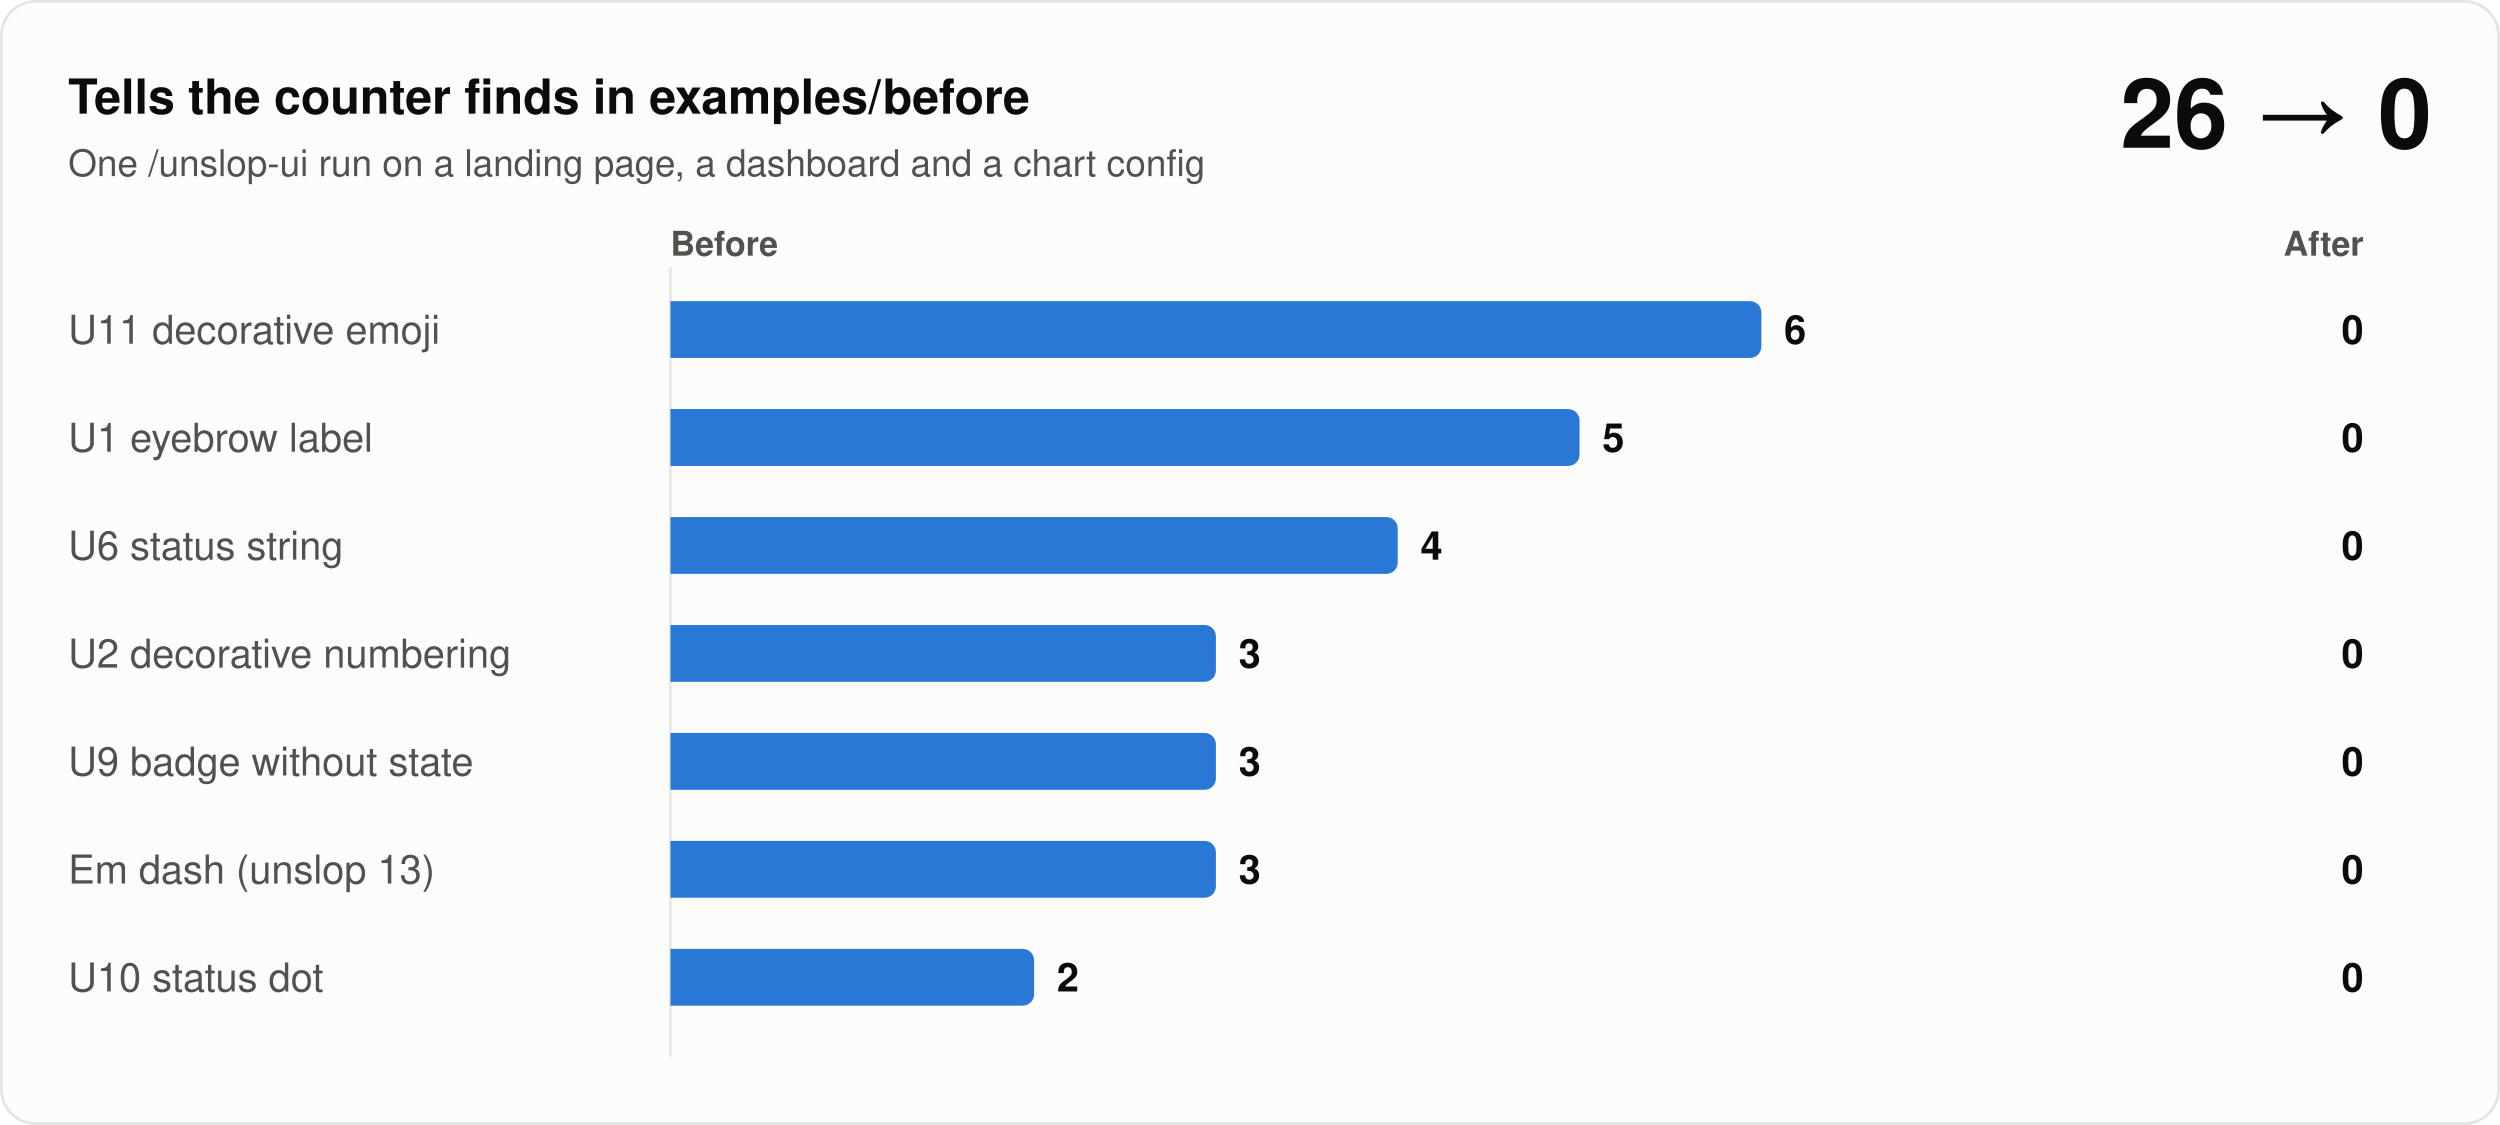
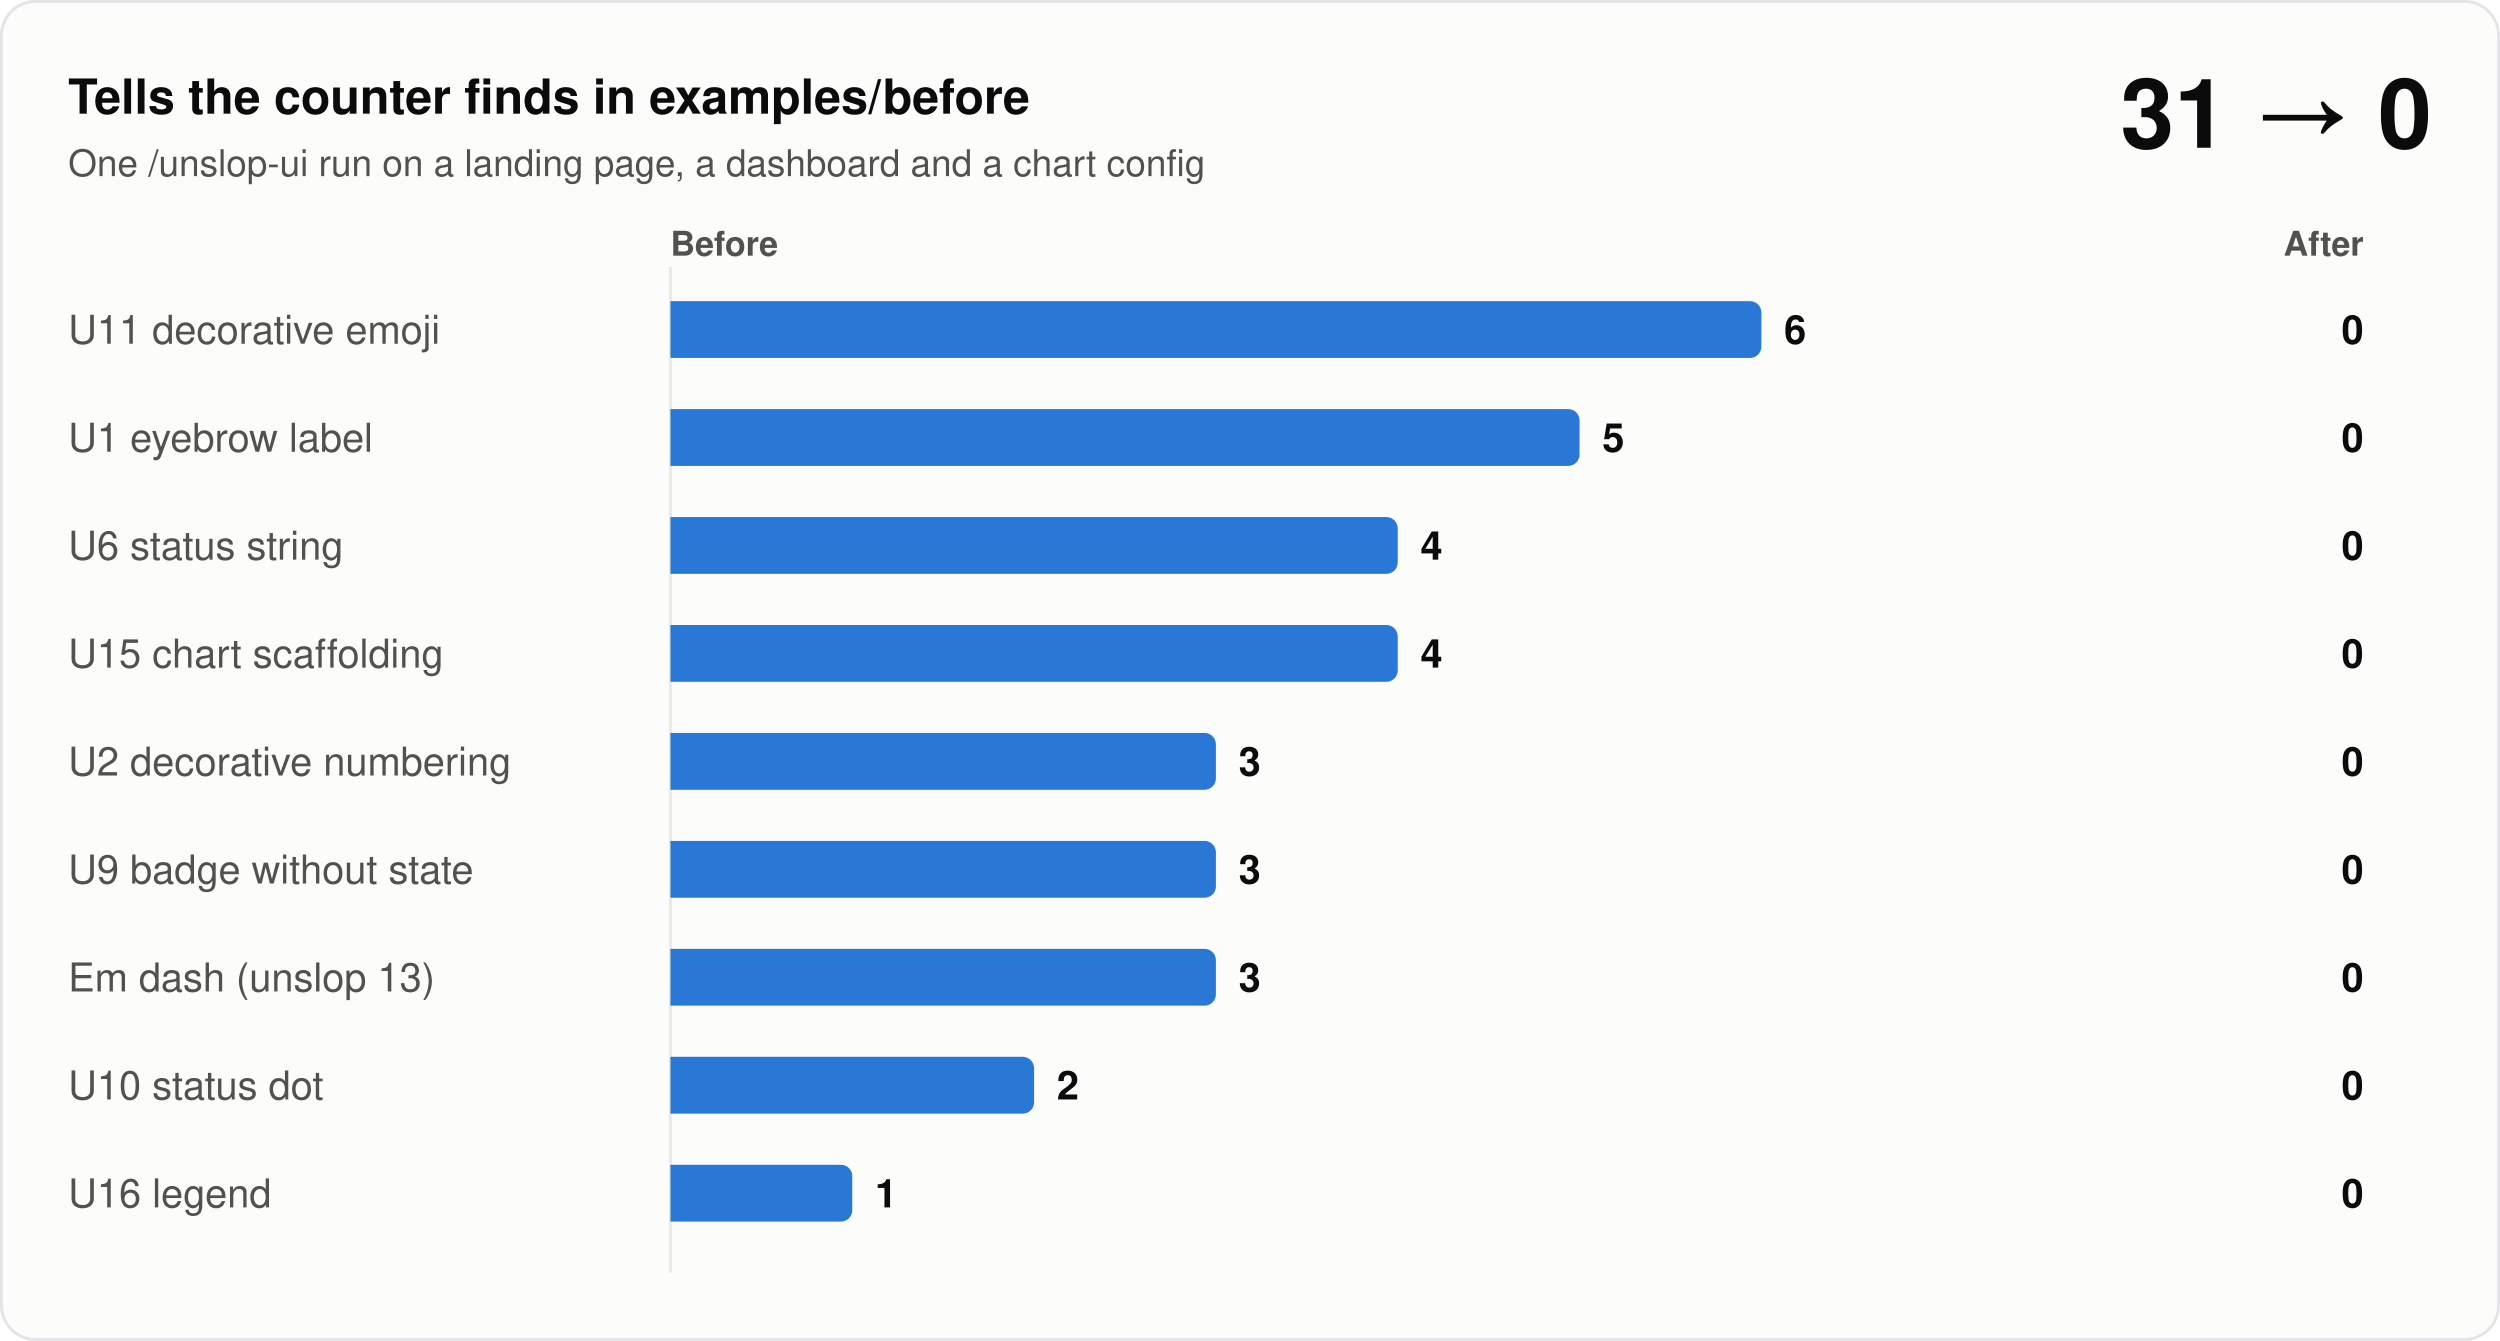
- <svg xmlns="http://www.w3.org/2000/svg" viewBox="0 0 880 396" width="880" height="396" role="img" aria-labelledby="t d">
+ <svg xmlns="http://www.w3.org/2000/svg" viewBox="0 0 880 472" width="880" height="472" role="img" aria-labelledby="t d">
  <style>
    .surface { fill: #fcfcfb; stroke: #e4e4e7; }
    .t1 { fill: #0b0b0b; }
    .t2 { fill: #52514e; }
    .grid { stroke: #e8e8e6; }
    .bar { fill: #2a78d6; }
    text { font-family: -apple-system, BlinkMacSystemFont, "Segoe UI", Helvetica, Arial, sans-serif; }
    @media (prefers-color-scheme: dark) {
      .surface { fill: #1a1a19; stroke: #2e2e2c; }
      .t1 { fill: #f0efec; }
      .t2 { fill: #c3c2b7; }
      .grid { stroke: #2e2e2c; }
      .bar { fill: #3987e5; }
    }
  </style>
-   <rect class="surface" x="0.5" y="0.5" width="879" height="395" rx="12" />
+   <rect class="surface" x="0.5" y="0.5" width="879" height="471" rx="12" />
  <text class="t1" x="24" y="40" font-size="17" font-weight="600">Tells the counter finds in examples/before</text>
  <text class="t2" x="24" y="62" font-size="13">One /unslop-ui run on a landing page, a dashboard and a chart config</text>
-   <text class="t1" x="856" y="52" font-size="34" font-weight="700" text-anchor="end">26 → 0</text>
+   <text class="t1" x="856" y="52" font-size="34" font-weight="700" text-anchor="end">31 → 0</text>
  <text class="t2" x="236" y="90" font-size="12" font-weight="600">Before</text>
  <text class="t2" x="832" y="90" font-size="12" font-weight="600" text-anchor="end">After</text>
-   <line class="grid" x1="236" y1="94" x2="236" y2="372" />
+   <line class="grid" x1="236" y1="94" x2="236" y2="448" />
  <text class="t2" x="24" y="121" font-size="14">U11 decorative emoji</text>
  <path class="bar" d="M236 106.0h380a4 4 0 0 1 4 4v12a4 4 0 0 1 -4 4h-380z" />
  <text class="t1" x="628" y="121" font-size="14" font-weight="600">6</text>
  <text class="t1" x="832" y="121" font-size="14" font-weight="600" text-anchor="end">0</text>
  <text class="t2" x="24" y="159" font-size="14">U1 eyebrow label</text>
  <path class="bar" d="M236 144.0h316a4 4 0 0 1 4 4v12a4 4 0 0 1 -4 4h-316z" />
  <text class="t1" x="564" y="159" font-size="14" font-weight="600">5</text>
  <text class="t1" x="832" y="159" font-size="14" font-weight="600" text-anchor="end">0</text>
  <text class="t2" x="24" y="197" font-size="14">U6 status string</text>
  <path class="bar" d="M236 182.0h252a4 4 0 0 1 4 4v12a4 4 0 0 1 -4 4h-252z" />
  <text class="t1" x="500" y="197" font-size="14" font-weight="600">4</text>
  <text class="t1" x="832" y="197" font-size="14" font-weight="600" text-anchor="end">0</text>
-   <text class="t2" x="24" y="235" font-size="14">U2 decorative numbering</text>
-   <path class="bar" d="M236 220.0h188a4 4 0 0 1 4 4v12a4 4 0 0 1 -4 4h-188z" />
-   <text class="t1" x="436" y="235" font-size="14" font-weight="600">3</text>
+   <text class="t2" x="24" y="235" font-size="14">U15 chart scaffolding</text>
+   <path class="bar" d="M236 220.0h252a4 4 0 0 1 4 4v12a4 4 0 0 1 -4 4h-252z" />
+   <text class="t1" x="500" y="235" font-size="14" font-weight="600">4</text>
  <text class="t1" x="832" y="235" font-size="14" font-weight="600" text-anchor="end">0</text>
-   <text class="t2" x="24" y="273" font-size="14">U9 badge without state</text>
+   <text class="t2" x="24" y="273" font-size="14">U2 decorative numbering</text>
  <path class="bar" d="M236 258.0h188a4 4 0 0 1 4 4v12a4 4 0 0 1 -4 4h-188z" />
  <text class="t1" x="436" y="273" font-size="14" font-weight="600">3</text>
  <text class="t1" x="832" y="273" font-size="14" font-weight="600" text-anchor="end">0</text>
-   <text class="t2" x="24" y="311" font-size="14">Em dash (unslop 13)</text>
+   <text class="t2" x="24" y="311" font-size="14">U9 badge without state</text>
  <path class="bar" d="M236 296.0h188a4 4 0 0 1 4 4v12a4 4 0 0 1 -4 4h-188z" />
  <text class="t1" x="436" y="311" font-size="14" font-weight="600">3</text>
  <text class="t1" x="832" y="311" font-size="14" font-weight="600" text-anchor="end">0</text>
-   <text class="t2" x="24" y="349" font-size="14">U10 status dot</text>
-   <path class="bar" d="M236 334.0h124a4 4 0 0 1 4 4v12a4 4 0 0 1 -4 4h-124z" />
-   <text class="t1" x="372" y="349" font-size="14" font-weight="600">2</text>
+   <text class="t2" x="24" y="349" font-size="14">Em dash (unslop 13)</text>
+   <path class="bar" d="M236 334.0h188a4 4 0 0 1 4 4v12a4 4 0 0 1 -4 4h-188z" />
+   <text class="t1" x="436" y="349" font-size="14" font-weight="600">3</text>
  <text class="t1" x="832" y="349" font-size="14" font-weight="600" text-anchor="end">0</text>
+   <text class="t2" x="24" y="387" font-size="14">U10 status dot</text>
+   <path class="bar" d="M236 372.0h124a4 4 0 0 1 4 4v12a4 4 0 0 1 -4 4h-124z" />
+   <text class="t1" x="372" y="387" font-size="14" font-weight="600">2</text>
+   <text class="t1" x="832" y="387" font-size="14" font-weight="600" text-anchor="end">0</text>
+   <text class="t2" x="24" y="425" font-size="14">U16 legend</text>
+   <path class="bar" d="M236 410.0h60a4 4 0 0 1 4 4v12a4 4 0 0 1 -4 4h-60z" />
+   <text class="t1" x="308" y="425" font-size="14" font-weight="600">1</text>
+   <text class="t1" x="832" y="425" font-size="14" font-weight="600" text-anchor="end">0</text>
</svg>
